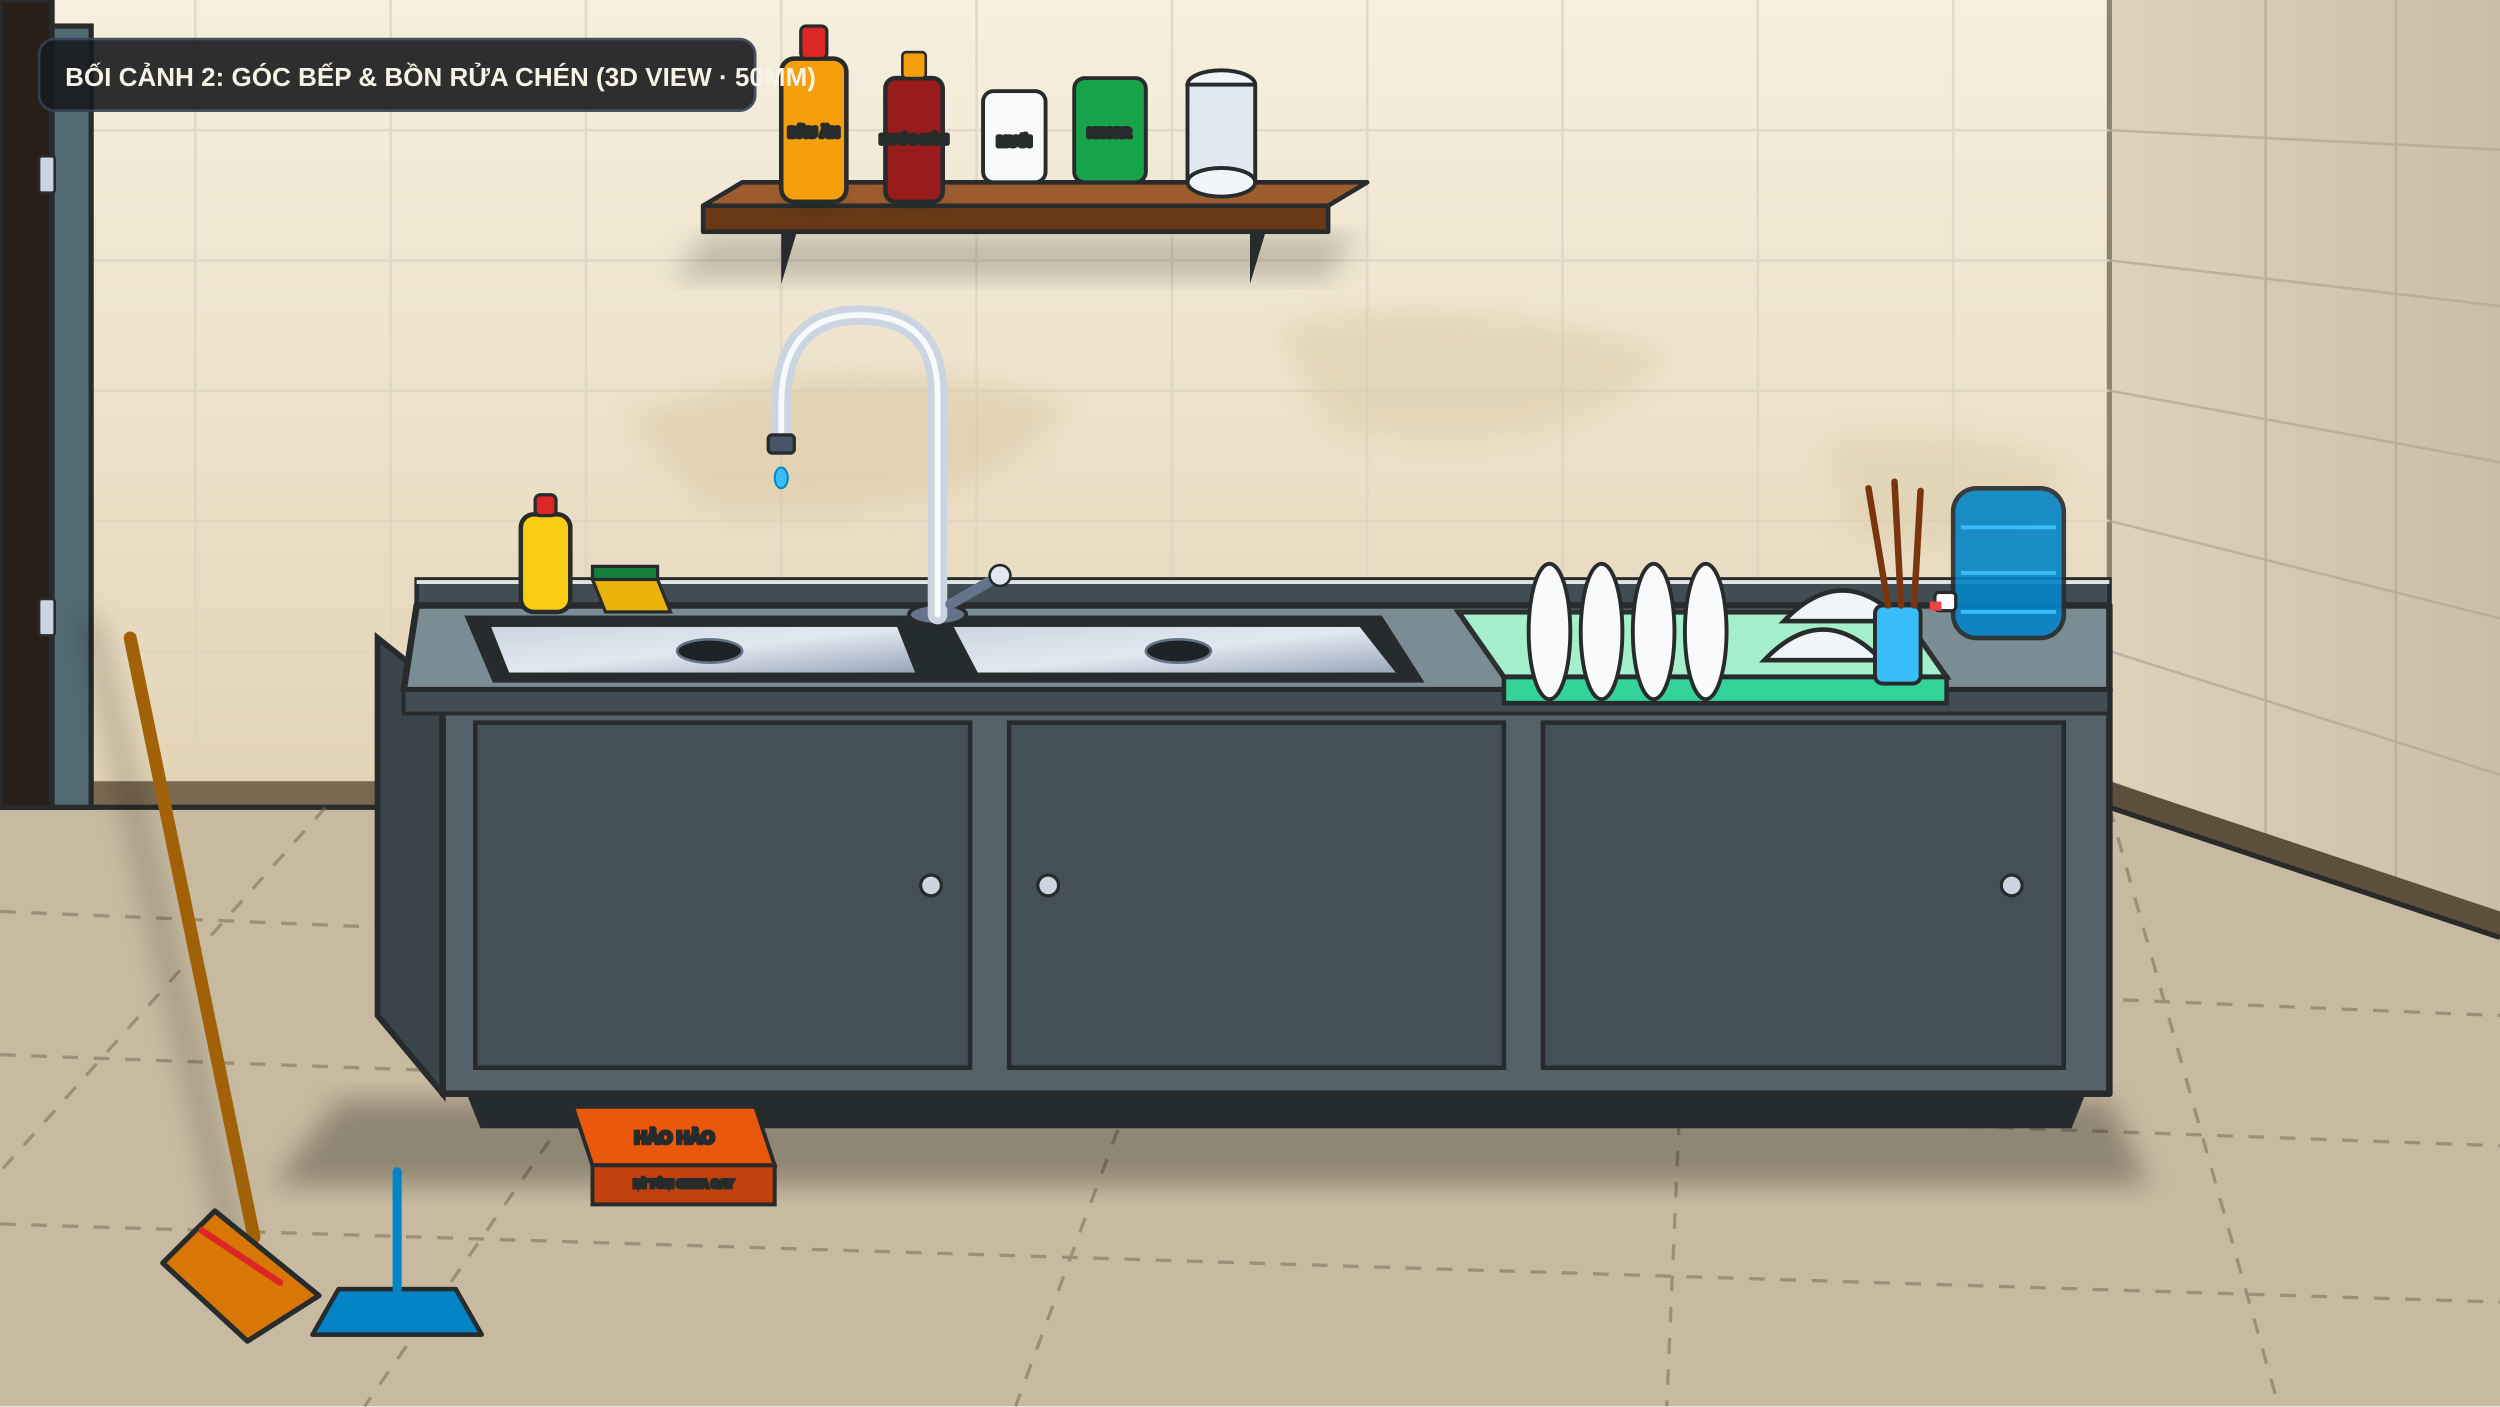
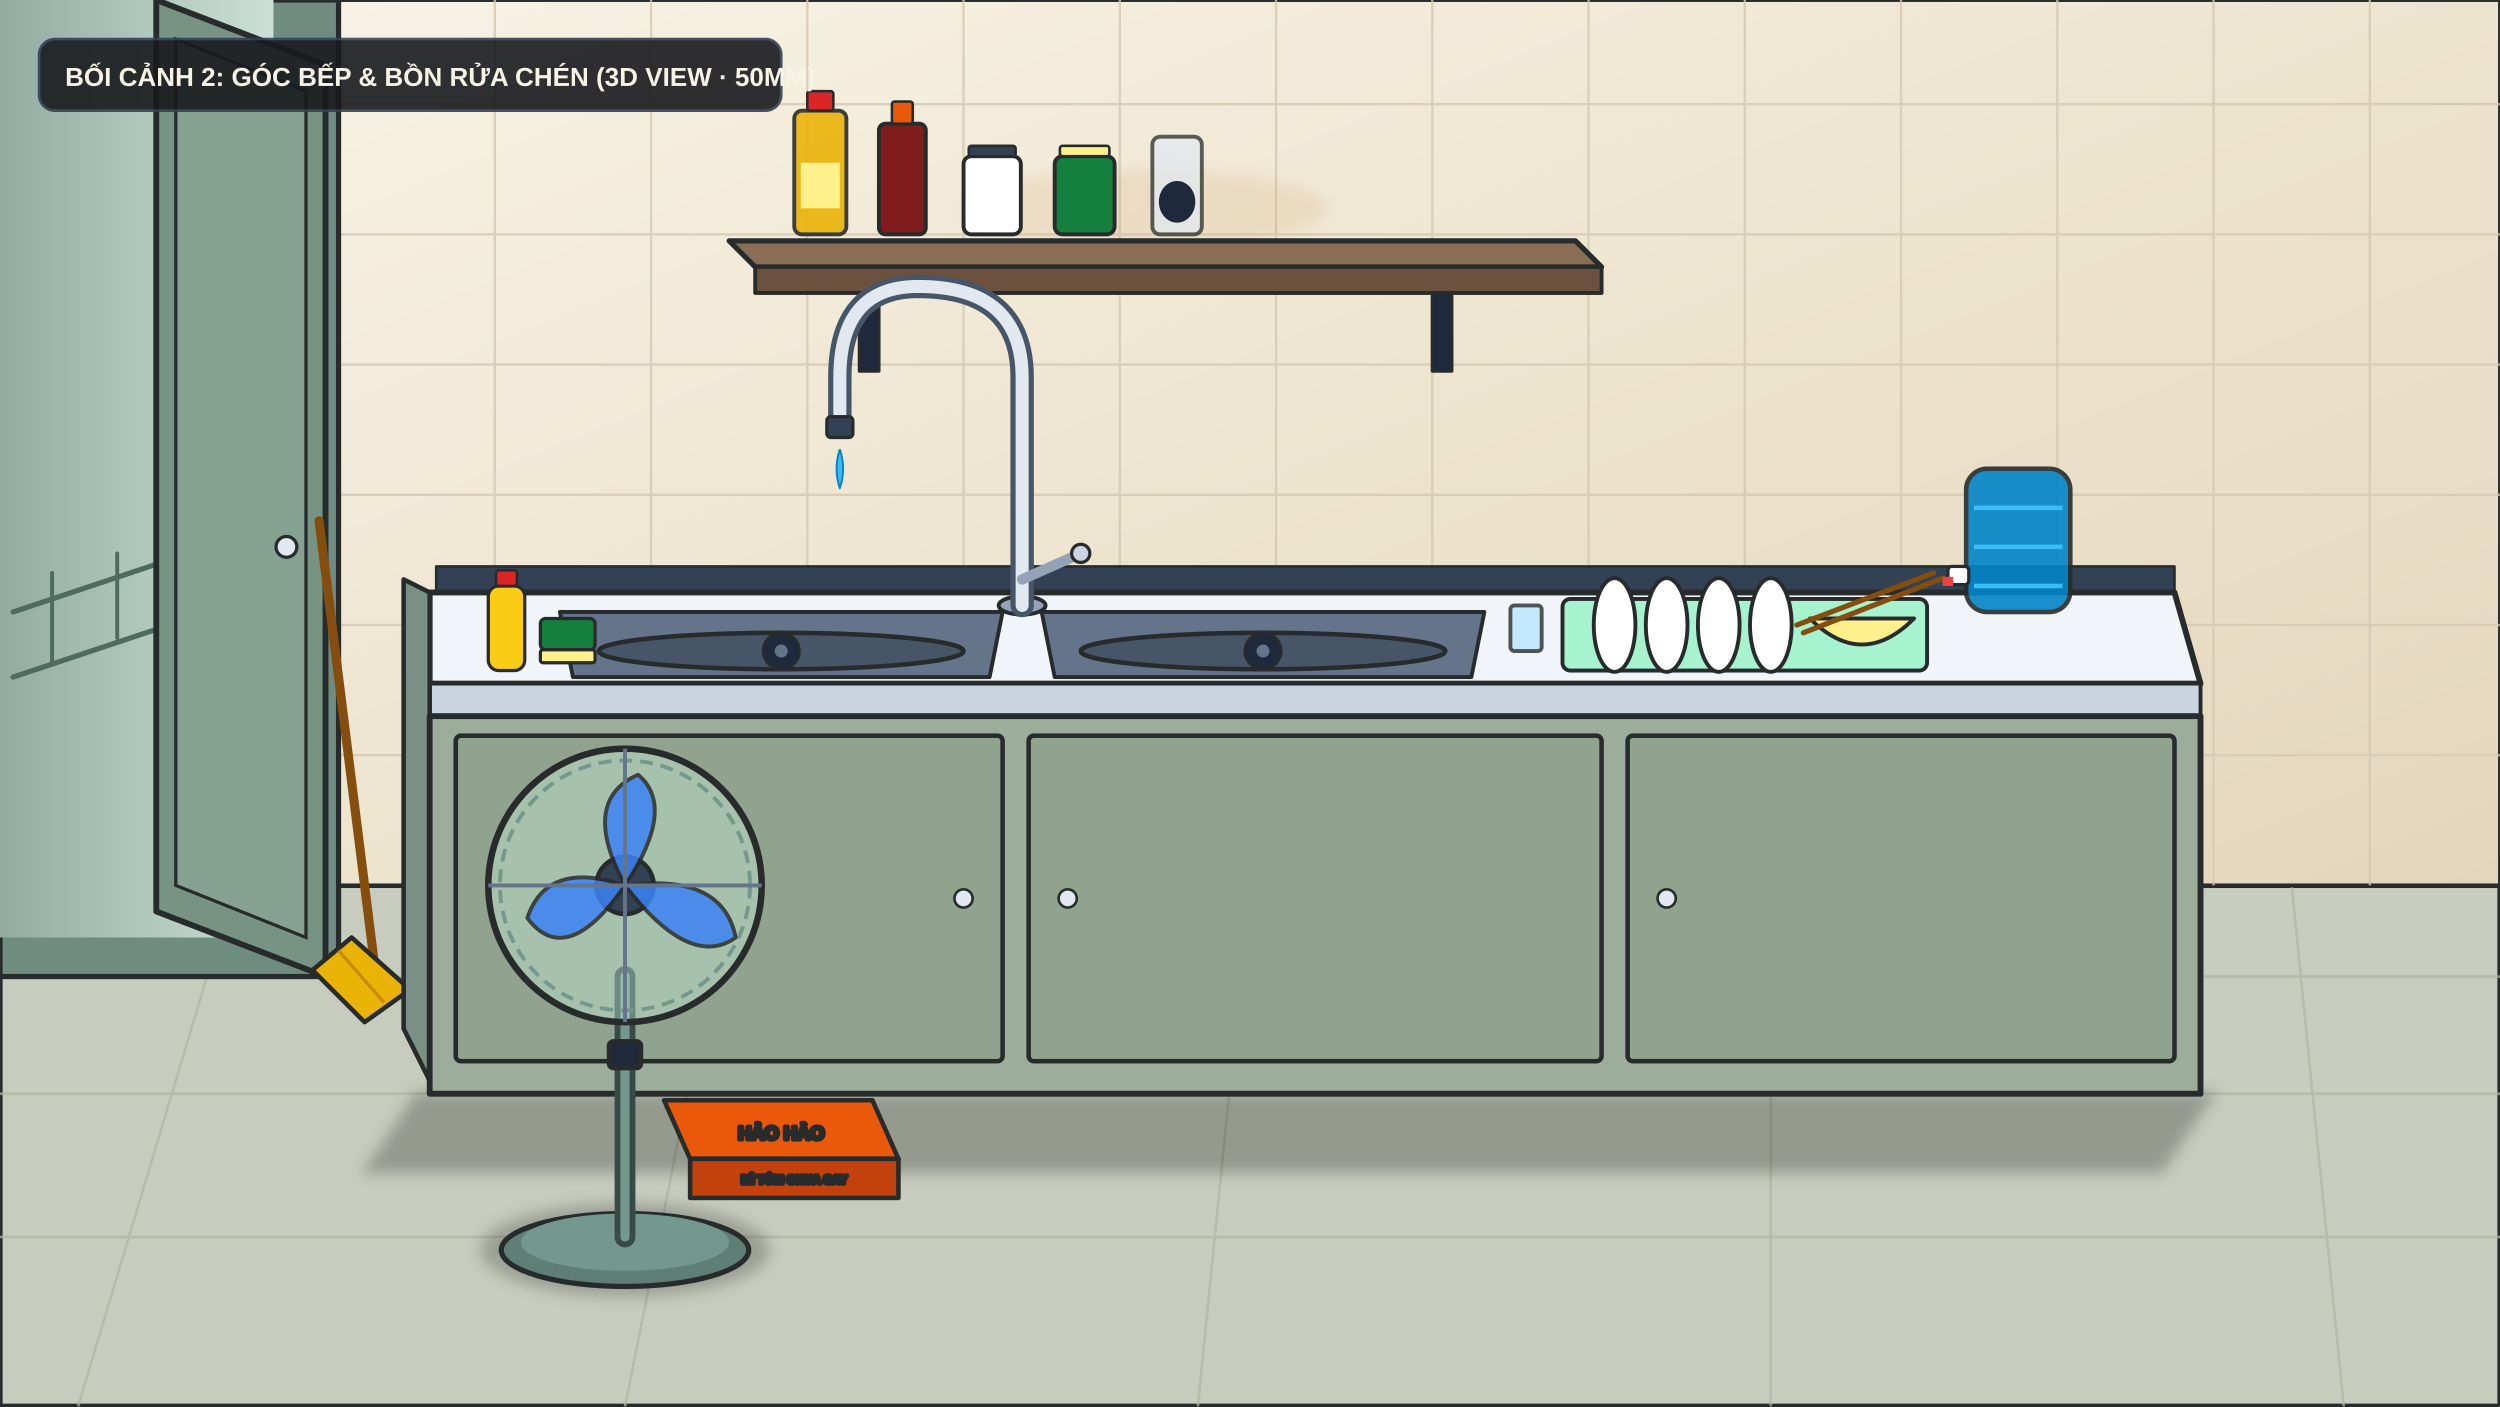
<svg xmlns="http://www.w3.org/2000/svg" width="1920" height="1080" viewBox="0 0 1920 1080">
  <defs>
-     <linearGradient id="tile-wall-back" x1="0%" y1="0%" x2="0%" y2="100%">
-       <stop offset="0%" stop-color="#f6f0df" />
-       <stop offset="50%" stop-color="#ede2cb" />
-       <stop offset="100%" stop-color="#e2d3b5" />
+     <linearGradient id="kitchen-tiles-grad" x1="0%" y1="0%" x2="100%" y2="100%">
+       <stop offset="0%" stop-color="#f7f2e4" />
+       <stop offset="50%" stop-color="#ede4ce" />
+       <stop offset="100%" stop-color="#e4d6bc" />
    </linearGradient>
-     <linearGradient id="tile-wall-right" x1="0%" y1="0%" x2="100%" y2="0%">
-       <stop offset="0%" stop-color="#ded2bd" />
-       <stop offset="100%" stop-color="#cbbea8" />
-     </linearGradient>
-     <linearGradient id="inox-top" x1="0%" y1="0%" x2="100%" y2="100%">
-       <stop offset="0%" stop-color="#cbd5e1" />
-       <stop offset="50%" stop-color="#e2e8f0" />
-       <stop offset="100%" stop-color="#94a3b8" />
+     <linearGradient id="corridor-light" x1="0%" y1="0%" x2="100%" y2="0%">
+       <stop offset="0%" stop-color="#92aba0" />
+       <stop offset="100%" stop-color="#cbe0d6" />
    </linearGradient>
    <filter id="sink-ao" x="-20%" y="-20%" width="140%" height="140%">
-       <feGaussianBlur stdDeviation="10" />
+       <feGaussianBlur stdDeviation="5" result="blur" />
    </filter>
  </defs>
-   <polygon points="0,0 1620,0 1620,620 0,620" fill="url(#tile-wall-back)" />
-   <polygon points="1620,0 1920,0 1920,720 1620,620" fill="url(#tile-wall-right)" />
-   <line x1="1620" y1="0" x2="1620" y2="620" stroke="#8f826e" stroke-width="4" />
-   <g stroke="#dcd4c3" stroke-width="2" opacity="0.75">
-     <path d="M0 100 H1620 M0 200 H1620 M0 300 H1620 M0 400 H1620 M0 500 H1620 M0 600 H1620" />
-     <path d="M150 0 V620 M300 0 V620 M450 0 V620 M600 0 V620 M750 0 V620 M900 0 V620 M1050 0 V620 M1200 0 V620 M1350 0 V620 M1500 0 V620" />
+   <rect width="1920" height="1080" fill="#ebe4d5" />
+   <polygon points="0,680 1920,680 1920,1080 0,1080" fill="#c8ccbe" stroke="#282b2b" stroke-width="4" />
+   <g stroke="#b0b5a3" stroke-width="2" opacity="0.75">
+     <line x1="0" y1="750" x2="1920" y2="750" />
+     <line x1="0" y1="840" x2="1920" y2="840" />
+     <line x1="0" y1="950" x2="1920" y2="950" />
+     <line x1="180" y1="680" x2="60" y2="1080" />
+     <line x1="560" y1="680" x2="480" y2="1080" />
+     <line x1="960" y1="680" x2="920" y2="1080" />
+     <line x1="1360" y1="680" x2="1360" y2="1080" />
+     <line x1="1760" y1="680" x2="1800" y2="1080" />
  </g>
-   <g stroke="#b5a794" stroke-width="2" opacity="0.75">
-     <line x1="1620" y1="100" x2="1920" y2="115" />
-     <line x1="1620" y1="200" x2="1920" y2="235" />
-     <line x1="1620" y1="300" x2="1920" y2="355" />
-     <line x1="1620" y1="400" x2="1920" y2="475" />
-     <line x1="1620" y1="500" x2="1920" y2="595" />
-     <line x1="1620" y1="600" x2="1920" y2="715" />
-     <line x1="1740" y1="0" x2="1740" y2="660" />
-     <line x1="1840" y1="0" x2="1840" y2="695" />
+   <rect x="260" y="0" width="1660" height="680" fill="url(#kitchen-tiles-grad)" stroke="#282b2b" stroke-width="3" />
+   <g stroke="#d3c8b2" stroke-width="1.8" opacity="0.8">
+     <line x1="260" y1="80" x2="1920" y2="80" />
+     <line x1="260" y1="180" x2="1920" y2="180" />
+     <line x1="260" y1="280" x2="1920" y2="280" />
+     <line x1="260" y1="380" x2="1920" y2="380" />
+     <line x1="260" y1="480" x2="1920" y2="480" />
+     <line x1="260" y1="580" x2="1920" y2="580" />
+     <line x1="380" y1="0" x2="380" y2="680" />
+     <line x1="500" y1="0" x2="500" y2="680" />
+     <line x1="620" y1="0" x2="620" y2="680" />
+     <line x1="740" y1="0" x2="740" y2="680" />
+     <line x1="860" y1="0" x2="860" y2="680" />
+     <line x1="980" y1="0" x2="980" y2="680" />
+     <line x1="1100" y1="0" x2="1100" y2="680" />
+     <line x1="1220" y1="0" x2="1220" y2="680" />
+     <line x1="1340" y1="0" x2="1340" y2="680" />
+     <line x1="1460" y1="0" x2="1460" y2="680" />
+     <line x1="1580" y1="0" x2="1580" y2="680" />
+     <line x1="1700" y1="0" x2="1700" y2="680" />
+     <line x1="1820" y1="0" x2="1820" y2="680" />
  </g>
-   <path d="M480 320 Q650 260 820 310 Q760 410 540 390 Z" fill="#d8c6a0" opacity="0.5" stroke="none" filter="url(#sink-ao)" />
-   <path d="M980 250 Q1120 220 1280 270 Q1220 360 1020 330 Z" fill="#d8c6a0" opacity="0.45" stroke="none" filter="url(#sink-ao)" />
-   <path d="M1400 340 Q1500 320 1590 360 Q1540 440 1420 410 Z" fill="#d8c6a0" opacity="0.4" stroke="none" filter="url(#sink-ao)" />
-   <polygon points="0,620 1620,620 1920,720 1920,1080 0,1080" fill="#c8baa1" />
-   <polygon points="0,620 1620,620 1620,600 0,600" fill="#7a6850" />
-   <polygon points="1620,620 1920,720 1920,700 1620,600" fill="#5e4f3c" />
-   <line x1="0" y1="620" x2="1620" y2="620" stroke="#282b2b" stroke-width="4" />
-   <line x1="1620" y1="620" x2="1920" y2="720" stroke="#282b2b" stroke-width="4" />
-   <g stroke="#786955" stroke-width="2.5" opacity="0.55" stroke-dasharray="12 12">
-     <line x1="250" y1="620" x2="0" y2="900" />
-     <line x1="600" y1="620" x2="280" y2="1080" />
-     <line x1="950" y1="620" x2="780" y2="1080" />
-     <line x1="1300" y1="620" x2="1280" y2="1080" />
-     <line x1="1620" y1="620" x2="1750" y2="1080" />
-     <line x1="0" y1="700" x2="1920" y2="780" />
-     <line x1="0" y1="810" x2="1920" y2="880" />
-     <line x1="0" y1="940" x2="1920" y2="1000" />
-   </g>
-   <g transform="translate(-80 0)" stroke="#282b2b" stroke-width="4">
-     <rect x="80" y="0" width="40" height="620" fill="#271f18" />
-     <rect x="120" y="20" width="30" height="600" fill="#526b73" />
-     <rect x="110" y="120" width="12" height="28" rx="2" fill="#cbd5e1" stroke="#282b2b" stroke-width="2" />
-     <rect x="110" y="460" width="12" height="28" rx="2" fill="#cbd5e1" stroke="#282b2b" stroke-width="2" />
-   </g>
-   <g transform="translate(540 140)" stroke="#282b2b" stroke-width="4" stroke-linejoin="round">
-     <polygon points="0,40 500,40 480,75 -20,75" fill="#000" opacity="0.18" filter="url(#sink-ao)" />
-     <rect x="0" y="18" width="480" height="20" fill="#673917" stroke="#282b2b" stroke-width="3.5" />
-     <polygon points="0,18 480,18 510,0 30,0" fill="#9c5c2d" stroke="#282b2b" stroke-width="3.5" />
-     <polygon points="60,38 60,78 72,38" fill="#282b2b" stroke="none" />
-     <polygon points="420,38 420,78 432,38" fill="#282b2b" stroke="none" />
-     <g transform="translate(60 -110)">
-       <ellipse cx="25" cy="125" rx="22" ry="8" fill="#000" opacity="0.2" filter="url(#sink-ao)" />
-       <rect x="0" y="15" width="50" height="110" rx="10" fill="#f59e0b" stroke="#282b2b" stroke-width="3.5" />
-       <rect x="15" y="-10" width="20" height="25" rx="4" fill="#dc2626" stroke="#282b2b" stroke-width="2.5" />
-       <text x="25" y="75" font-family="Arial" font-size="10" font-weight="bold" fill="#78350f" text-anchor="middle">DẦU ĂN</text>
+   <g id="left-door-area">
+     <rect x="0" y="0" width="260" height="750" fill="#6f8c81" stroke="#282b2b" stroke-width="4" />
+     <rect x="0" y="0" width="210" height="720" fill="url(#corridor-light)" />
+     <g stroke="#4e6b5f" stroke-width="4" stroke-linecap="round">
+       <line x1="10" y1="520" x2="190" y2="460" />
+       <line x1="10" y1="470" x2="190" y2="410" />
+       <line x1="40" y1="510" x2="40" y2="440" stroke-width="3" />
+       <line x1="90" y1="490" x2="90" y2="425" stroke-width="3" />
+       <line x1="140" y1="475" x2="140" y2="410" stroke-width="3" />
    </g>
-     <g transform="translate(140 -95)">
-       <ellipse cx="22" cy="110" rx="20" ry="7" fill="#000" opacity="0.2" filter="url(#sink-ao)" />
-       <rect x="0" y="15" width="44" height="95" rx="8" fill="#991b1b" stroke="#282b2b" stroke-width="3.5" />
-       <rect x="13" y="-5" width="18" height="20" rx="3" fill="#f59e0b" stroke="#282b2b" stroke-width="2" />
-       <text x="22" y="65" font-family="Arial" font-size="9" font-weight="bold" fill="#fef08a" text-anchor="middle">NƯỚC MẮM</text>
-     </g>
-     <g transform="translate(215 -70)">
-       <rect x="0" y="0" width="48" height="70" rx="8" fill="#f8fafc" stroke="#282b2b" stroke-width="3" />
-       <text x="24" y="42" font-family="Arial" font-size="10" font-weight="bold" fill="#334155" text-anchor="middle">MUỐI</text>
-     </g>
-     <g transform="translate(285 -80)">
-       <rect x="0" y="0" width="55" height="80" rx="8" fill="#16a34a" stroke="#282b2b" stroke-width="3" />
-       <text x="27" y="45" font-family="Arial" font-size="9" font-weight="bold" fill="#ffffff" text-anchor="middle">KNORR</text>
-     </g>
-     <g transform="translate(370 -75)">
-       <ellipse cx="28" cy="0" rx="26" ry="11" fill="#f1f5f9" stroke="#282b2b" stroke-width="3" />
-       <rect x="2" y="0" width="52" height="75" fill="#e2e8f0" stroke="#282b2b" stroke-width="3" />
-       <ellipse cx="28" cy="75" rx="26" ry="11" fill="#f1f5f9" stroke="#282b2b" stroke-width="3" />
+     <polygon points="120,0 250,50 250,750 120,700" fill="#769384" stroke="#282b2b" stroke-width="4.5" stroke-linejoin="round" />
+     <polygon points="135,30 235,70 235,720 135,680" fill="#85a192" stroke="#282b2b" stroke-width="2.5" />
+     <circle cx="220" cy="420" r="8" fill="#e2e8f0" stroke="#282b2b" stroke-width="2.5" />
+     <g id="straw-broom" stroke="#282b2b" stroke-width="3.5" stroke-linejoin="round">
+       <line x1="290" y1="760" x2="245" y2="400" stroke="#854d0e" stroke-width="7" stroke-linecap="round" />
+       <polygon points="270,720 315,760 280,785 240,745" fill="#eab308" stroke-width="3.5" />
+       <line x1="260" y1="730" x2="295" y2="770" stroke="#ca8a04" stroke-width="2.5" />
    </g>
  </g>
-   <g id="sink-counter-flush">
-     <polygon points="260,845 1620,845 1650,910 210,910" fill="#000" opacity="0.28" filter="url(#sink-ao)" />
-     <polygon points="320,445 1620,445 1620,465 320,465" fill="#414d52" stroke="#282b2b" stroke-width="3.5" />
-     <line x1="320" y1="447" x2="1620" y2="447" stroke="#ffffff" stroke-width="3" opacity="0.85" />
-     <polygon points="290,490 340,530 340,840 290,780" fill="#39454a" stroke="#282b2b" stroke-width="4.5" />
-     <polygon points="340,530 1620,530 1620,840 340,840" fill="#546369" stroke="#282b2b" stroke-width="5" stroke-linejoin="round" />
-     <polygon points="360,840 1600,840 1590,865 370,865" fill="#242b2e" stroke="#282b2b" stroke-width="3" />
+   <g id="spice-shelf" transform="translate(560 120)" stroke="#282b2b" stroke-width="3.5" stroke-linejoin="round">
+     <ellipse cx="320" cy="40" rx="140" ry="30" fill="#d4a373" opacity="0.2" stroke="none" filter="url(#sink-ao)" />
+     <polygon points="0,65 650,65 670,85 20,85" fill="#8a6d55" stroke-width="4" />
+     <polygon points="20,85 670,85 670,105 20,105" fill="#6c523e" stroke-width="3" />
+     <polygon points="100,105 100,165 115,165 115,105" fill="#1e293b" stroke-width="2.5" />
+     <polygon points="540,105 540,165 555,165 555,105" fill="#1e293b" stroke-width="2.5" />
+     <rect x="50" y="-35" width="40" height="95" rx="6" fill="#eab308" opacity="0.9" stroke-width="3" />
+     <rect x="60" y="-50" width="20" height="15" rx="2" fill="#dc2626" stroke-width="2" />
+     <rect x="55" y="5" width="30" height="35" fill="#fef08a" stroke="none" />
+     <rect x="115" y="-25" width="36" height="85" rx="5" fill="#7f1d1d" stroke-width="3" />
+     <rect x="125" y="-42" width="16" height="17" rx="2" fill="#ea580c" stroke-width="2" />
+     <rect x="180" y="0" width="44" height="60" rx="6" fill="#ffffff" stroke-width="3" />
+     <rect x="184" y="-8" width="36" height="8" rx="2" fill="#334155" stroke-width="2" />
+     <rect x="250" y="0" width="46" height="60" rx="6" fill="#15803d" stroke-width="3" />
+     <rect x="254" y="-8" width="38" height="8" rx="2" fill="#fef08a" stroke-width="2" />
+     <rect x="325" y="-15" width="38" height="75" rx="6" fill="#e2e8f0" opacity="0.75" stroke-width="3" />
+     <ellipse cx="344" cy="35" rx="14" ry="16" fill="#1e293b" stroke="none" />
+   </g>
+   <g id="kitchen-sink-counter" transform="translate(350 430)" stroke="#282b2b" stroke-width="4" stroke-linejoin="round">
+     <polygon points="-30,410 1350,410 1310,470 -70,470" fill="#000" opacity="0.25" filter="url(#sink-ao)" />
+     <polygon points="-15,5 1320,5 1320,25 -15,25" fill="#334155" stroke-width="2" />
+     <line x1="-15" y1="25" x2="1320" y2="25" stroke="#ffffff" stroke-width="3" stroke-linecap="round" />
+     <polygon points="-20,25 1320,25 1340,95 -20,95" fill="#f1f5f9" stroke-width="4.5" />
+     <polygon points="-20,95 1340,95 1340,120 -20,120" fill="#cbd5e1" stroke-width="3" />
+     <polygon points="-20,25 -20,95 -20,400 -40,360 -40,15" fill="#7a8f85" stroke-width="3.5" />
+     <g transform="translate(80 35)" stroke="#282b2b" stroke-width="3.5">
+       <polygon points="0,5 340,5 330,55 10,55" fill="#64748b" stroke-width="3" />
+       <ellipse cx="170" cy="35" rx="140" ry="14" fill="#475569" />
+       <circle cx="170" cy="35" r="14" fill="#1e293b" stroke-width="2" />
+       <circle cx="170" cy="35" r="5" fill="#64748b" stroke="none" />
+       <polygon points="370,5 710,5 700,55 380,55" fill="#64748b" stroke-width="3" />
+       <ellipse cx="540" cy="35" rx="140" ry="14" fill="#475569" />
+       <circle cx="540" cy="35" r="14" fill="#1e293b" stroke-width="2" />
+       <circle cx="540" cy="35" r="5" fill="#64748b" stroke="none" />
+     </g>
+     <g transform="translate(435 30)">
+       <ellipse cx="0" cy="5" rx="18" ry="7" fill="#94a3b8" stroke="#282b2b" stroke-width="3" />
+       <path d="M0 5 L0 -170 Q0 -240 -80 -240 Q-140 -240 -140 -170 L-140 -140" fill="none" stroke="#475569" stroke-width="18" stroke-linecap="round" />
+       <path d="M0 5 L0 -170 Q0 -240 -80 -240 Q-140 -240 -140 -170 L-140 -140" fill="none" stroke="#e2e8f0" stroke-width="10" stroke-linecap="round" />
+       <rect x="-150" y="-140" width="20" height="16" rx="3" fill="#334155" stroke="#282b2b" stroke-width="2.5" />
+       <path d="M-140 -115 Q-135 -100 -140 -85 Q-145 -100 -140 -115" fill="#38bdf8" stroke="#0284c7" stroke-width="1.5" />
+       <line x1="0" y1="-15" x2="45" y2="-35" stroke="#94a3b8" stroke-width="8" stroke-linecap="round" />
+       <circle cx="45" cy="-35" r="7" fill="#cbd5e1" stroke="#282b2b" stroke-width="2.5" />
+     </g>
+     <g transform="translate(850 40)" stroke="#282b2b" stroke-width="3" stroke-linejoin="round">
+       <rect x="0" y="-10" width="280" height="55" rx="6" fill="#a7f3d0" stroke-width="3" />
+       <ellipse cx="40" cy="10" rx="16" ry="36" fill="#ffffff" />
+       <ellipse cx="80" cy="10" rx="16" ry="36" fill="#ffffff" />
+       <ellipse cx="120" cy="10" rx="16" ry="36" fill="#ffffff" />
+       <ellipse cx="160" cy="10" rx="16" ry="36" fill="#ffffff" />
+       <path d="M190 5 Q230 45 270 5 Z" fill="#fef08a" stroke-width="3" />
+       <line x1="180" y1="10" x2="285" y2="-30" stroke="#854d0e" stroke-width="4" stroke-linecap="round" />
+       <line x1="185" y1="16" x2="292" y2="-26" stroke="#854d0e" stroke-width="4" stroke-linecap="round" />
+       <rect x="-40" y="-5" width="24" height="35" rx="3" fill="#bae6fd" opacity="0.8" />
+     </g>
+     <g transform="translate(25 40)" stroke="#282b2b" stroke-width="2.5" stroke-linejoin="round">
+       <rect x="0" y="-20" width="28" height="65" rx="8" fill="#facc15" />
+       <rect x="6" y="-32" width="16" height="12" rx="2" fill="#dc2626" stroke-width="2" />
+       <rect x="40" y="5" width="42" height="24" rx="4" fill="#15803d" />
+       <rect x="40" y="29" width="42" height="10" rx="2" fill="#fef08a" stroke-none="" />
+     </g>
+     <g transform="translate(1160 5)" stroke="#282b2b" stroke-width="3.5">
+       <rect x="0" y="-75" width="80" height="110" rx="16" fill="#0284c7" opacity="0.9" />
+       <line x1="6" y1="-45" x2="74" y2="-45" stroke="#38bdf8" stroke-width="3.5" />
+       <line x1="6" y1="-15" x2="74" y2="-15" stroke="#38bdf8" stroke-width="3.5" />
+       <line x1="6" y1="15" x2="74" y2="15" stroke="#38bdf8" stroke-width="3.5" />
+       <rect x="-14" y="0" width="16" height="14" rx="3" fill="#ffffff" stroke-width="2.5" />
+       <rect x="-18" y="8" width="8" height="7" fill="#ef4444" stroke="none" />
+     </g>
+     <polygon points="-20,120 1340,120 1340,410 -20,410" fill="#9cae9b" stroke-width="4.5" />
    <g stroke="#282b2b" stroke-width="3.5">
-       <rect x="365" y="555" width="380" height="265" fill="#435056" />
-       <rect x="775" y="555" width="380" height="265" fill="#435056" />
-       <rect x="1185" y="555" width="400" height="265" fill="#435056" />
-       <circle cx="715" cy="680" r="8" fill="#cbd5e1" stroke-width="2.5" />
-       <circle cx="805" cy="680" r="8" fill="#cbd5e1" stroke-width="2.5" />
-       <circle cx="1545" cy="680" r="8" fill="#cbd5e1" stroke-width="2.5" />
+       <rect x="0" y="135" width="420" height="250" rx="4" fill="#8fa38e" />
+       <circle cx="390" cy="260" r="7" fill="#e2e8f0" stroke-width="2" />
+       <rect x="440" y="135" width="440" height="250" rx="4" fill="#8fa38e" />
+       <circle cx="470" cy="260" r="7" fill="#e2e8f0" stroke-width="2" />
+       <rect x="900" y="135" width="420" height="250" rx="4" fill="#8fa38e" />
+       <circle cx="930" cy="260" r="7" fill="#e2e8f0" stroke-width="2" />
    </g>
-     <polygon points="320,465 1620,465 1620,530 310,530" fill="#7a8d94" stroke="#282b2b" stroke-width="5" stroke-linejoin="round" />
-     <polygon points="310,530 1620,530 1620,548 310,548" fill="#414d52" stroke="#282b2b" stroke-width="3" />
-     <polygon points="360,475 1060,475 1090,522 380,522" fill="#242b2e" stroke="#282b2b" stroke-width="4.5" />
-     <polygon points="375,480 690,480 705,518 390,518" fill="url(#inox-top)" stroke="#282b2b" stroke-width="3" />
-     <polygon points="730,480 1045,480 1075,518 750,518" fill="url(#inox-top)" stroke="#282b2b" stroke-width="3" />
-     <ellipse cx="545" cy="500" rx="25" ry="9" fill="#1e2426" stroke="#64748b" stroke-width="2" />
-     <ellipse cx="905" cy="500" rx="25" ry="9" fill="#1e2426" stroke="#64748b" stroke-width="2" />
-     <g transform="translate(720 472)">
-       <ellipse cx="0" cy="0" rx="22" ry="8" fill="#64748b" stroke="#282b2b" stroke-width="3" />
-       <path d="M0 0 V-170 Q0 -230 -60 -230 Q-120 -230 -120 -160 V-138" fill="none" stroke="#cbd5e1" stroke-width="15" stroke-linecap="round" />
-       <path d="M0 0 V-170 Q0 -230 -60 -230 Q-120 -230 -120 -160 V-138" fill="none" stroke="#ffffff" stroke-width="4.5" stroke-linecap="round" opacity="0.85" />
-       <rect x="-130" y="-138" width="20" height="14" rx="3" fill="#475569" stroke="#282b2b" stroke-width="2.5" />
-       <ellipse cx="-120" cy="-105" rx="5" ry="8" fill="#38bdf8" stroke="#0284c7" stroke-width="1.5" />
-       <line x1="10" y1="-8" x2="48" y2="-30" stroke="#64748b" stroke-width="8" stroke-linecap="round" />
-       <circle cx="48" cy="-30" r="8" fill="#e2e8f0" stroke="#282b2b" stroke-width="2" />
-     </g>
-     <g transform="translate(1120 405)">
-       <polygon points="0,65 340,65 375,115 35,115" fill="#a7f3d0" stroke="#282b2b" stroke-width="4" opacity="0.95" />
-       <polygon points="35,115 375,115 375,135 35,135" fill="#34d399" stroke="#282b2b" stroke-width="3.5" />
-       <ellipse cx="70" cy="80" rx="16" ry="52" fill="#f8fafc" stroke="#282b2b" stroke-width="3" />
-       <ellipse cx="110" cy="80" rx="16" ry="52" fill="#f8fafc" stroke="#282b2b" stroke-width="3" />
-       <ellipse cx="150" cy="80" rx="16" ry="52" fill="#f8fafc" stroke="#282b2b" stroke-width="3" />
-       <ellipse cx="190" cy="80" rx="16" ry="52" fill="#f8fafc" stroke="#282b2b" stroke-width="3" />
-       <path d="M235 102 Q280 55 325 102 Z" fill="#f1f5f9" stroke="#282b2b" stroke-width="3.5" />
-       <path d="M250 72 Q295 25 340 72 Z" fill="#f1f5f9" stroke="#282b2b" stroke-width="3.5" />
-       <rect x="320" y="60" width="35" height="60" rx="6" fill="#38bdf8" stroke="#282b2b" stroke-width="3" />
-       <line x1="330" y1="60" x2="315" y2="-30" stroke="#78350f" stroke-width="5" stroke-linecap="round" />
-       <line x1="340" y1="60" x2="335" y2="-35" stroke="#78350f" stroke-width="5" stroke-linecap="round" />
-       <line x1="350" y1="60" x2="355" y2="-28" stroke="#78350f" stroke-width="5" stroke-linecap="round" />
-     </g>
-     <g transform="translate(400 460)">
-       <rect x="0" y="-65" width="38" height="75" rx="10" fill="#facc15" stroke="#282b2b" stroke-width="3.5" />
-       <rect x="11" y="-80" width="16" height="16" rx="4" fill="#dc2626" stroke="#282b2b" stroke-width="2.5" />
-       <polygon points="55,-15 105,-15 115,10 65,10" fill="#eab308" stroke="#282b2b" stroke-width="2.5" />
-       <polygon points="55,-25 105,-25 105,-15 55,-15" fill="#15803d" stroke="#282b2b" stroke-width="2.5" />
-     </g>
-     <g transform="translate(1500 375)" stroke="#282b2b" stroke-width="3.5">
-       <rect x="0" y="0" width="85" height="115" rx="18" fill="#0284c7" opacity="0.9" />
-       <line x1="6" y1="30" x2="79" y2="30" stroke="#38bdf8" stroke-width="3" />
-       <line x1="6" y1="65" x2="79" y2="65" stroke="#38bdf8" stroke-width="3" />
-       <line x1="6" y1="95" x2="79" y2="95" stroke="#38bdf8" stroke-width="3" />
-       <rect x="-14" y="80" width="16" height="14" rx="3" fill="#ffffff" stroke="#282b2b" stroke-width="2.5" />
-       <rect x="-18" y="87" width="9" height="7" fill="#ef4444" stroke="none" />
-     </g>
-     <g transform="translate(440 850)" stroke="#282b2b" stroke-width="3">
-       <polygon points="0,0 140,0 155,45 15,45" fill="#ea580c" stroke="#282b2b" stroke-width="3" />
-       <polygon points="15,45 155,45 155,75 15,75" fill="#c2410c" stroke="#282b2b" stroke-width="3" />
-       <text x="78" y="28" font-family="Arial" font-size="13" font-weight="900" fill="#fef08a" text-anchor="middle">HẢO HẢO</text>
-       <text x="85" y="62" font-family="Arial" font-size="8.5" font-weight="bold" fill="#ffffff" text-anchor="middle">MÌ TÔM CHUA CAY</text>
+     <g transform="translate(160 415)" stroke="#282b2b" stroke-width="3.5">
+       <polygon points="0,0 160,0 180,45 20,45" fill="#ea580c" stroke-width="3.5" />
+       <polygon points="20,45 180,45 180,75 20,75" fill="#c2410c" stroke-width="3.5" />
+       <text x="90" y="30" font-family="Arial" font-size="14" font-weight="900" fill="#fef08a" text-anchor="middle">HẢO HẢO</text>
+       <text x="100" y="64" font-family="Arial" font-size="9" font-weight="bold" fill="#ffffff" text-anchor="middle">MÌ TÔM CHUA CAY</text>
    </g>
  </g>
-   <g transform="translate(210 520)" stroke="#282b2b" stroke-width="4" stroke-linejoin="round">
-     <line x1="-30" y1="440" x2="-140" y2="-40" stroke="#000" stroke-width="16" opacity="0.2" stroke-linecap="round" filter="url(#sink-ao)" />
-     <line x1="-15" y1="430" x2="-110" y2="-30" stroke="#a16207" stroke-width="10" stroke-linecap="round" />
-     <polygon points="-45,410 35,475 -20,510 -85,450" fill="#d97706" stroke="#282b2b" stroke-width="4" />
-     <line x1="-55" y1="425" x2="5" y2="465" stroke="#dc2626" stroke-width="5" stroke-linecap="round" />
-     <path d="M50 470 L140 470 L160 505 L30 505 Z" fill="#0284c7" stroke="#282b2b" stroke-width="3.5" />
-     <line x1="95" y1="470" x2="95" y2="380" stroke="#0284c7" stroke-width="7" stroke-linecap="round" />
+   <g id="standing-fan-closeup" transform="translate(480 680)" stroke="#282b2b" stroke-width="4" stroke-linejoin="round">
+     <ellipse cx="0" cy="280" rx="110" ry="35" fill="#000" opacity="0.22" filter="url(#sink-ao)" />
+     <ellipse cx="0" cy="280" rx="95" ry="28" fill="#5f7e75" />
+     <ellipse cx="0" cy="274" rx="80" ry="22" fill="#75988e" stroke="none" />
+     <line x1="0" y1="270" x2="0" y2="70" stroke="#384c47" stroke-width="16" stroke-linecap="round" />
+     <line x1="0" y1="270" x2="0" y2="70" stroke="#75988e" stroke-width="7" stroke-linecap="round" />
+     <rect x="-12" y="120" width="24" height="20" rx="3" fill="#1e293b" />
+     <circle cx="0" cy="0" r="105" fill="#d1fae5" fill-opacity="0.35" stroke="#282b2b" stroke-width="5" />
+     <circle cx="0" cy="0" r="96" fill="none" stroke="#75988e" stroke-width="3" stroke-dasharray="10 6" />
+     <circle cx="0" cy="0" r="22" fill="#334155" stroke="#282b2b" stroke-width="3.5" />
+     <g stroke="#282b2b" stroke-width="3">
+       <path d="M0 0 Q-35 -65 10 -85 Q40 -60 0 0" fill="#3b82f6" opacity="0.85" />
+       <path d="M0 0 Q75 -10 85 40 Q50 65 0 0" fill="#3b82f6" opacity="0.85" />
+       <path d="M0 0 Q-45 65 -75 25 Q-60 -20 0 0" fill="#3b82f6" opacity="0.85" />
+     </g>
+     <line x1="-105" y1="0" x2="105" y2="0" stroke="#64748b" stroke-width="3" />
+     <line x1="0" y1="-105" x2="0" y2="105" stroke="#64748b" stroke-width="3" />
  </g>
-   <rect x="30" y="30" width="550" height="55" rx="12" fill="#181a1d" opacity="0.9" stroke="#334155" stroke-width="2" />
+   <rect x="30" y="30" width="570" height="55" rx="12" fill="#181a1d" opacity="0.9" stroke="#334155" stroke-width="2" />
  <text x="50" y="66" font-family="Arial, sans-serif" font-size="20" font-weight="bold" fill="#f8f3e7">BỐI CẢNH 2: GÓC BẾP &amp; BỒN RỬA CHÉN (3D VIEW · 50MM)</text>
</svg>
